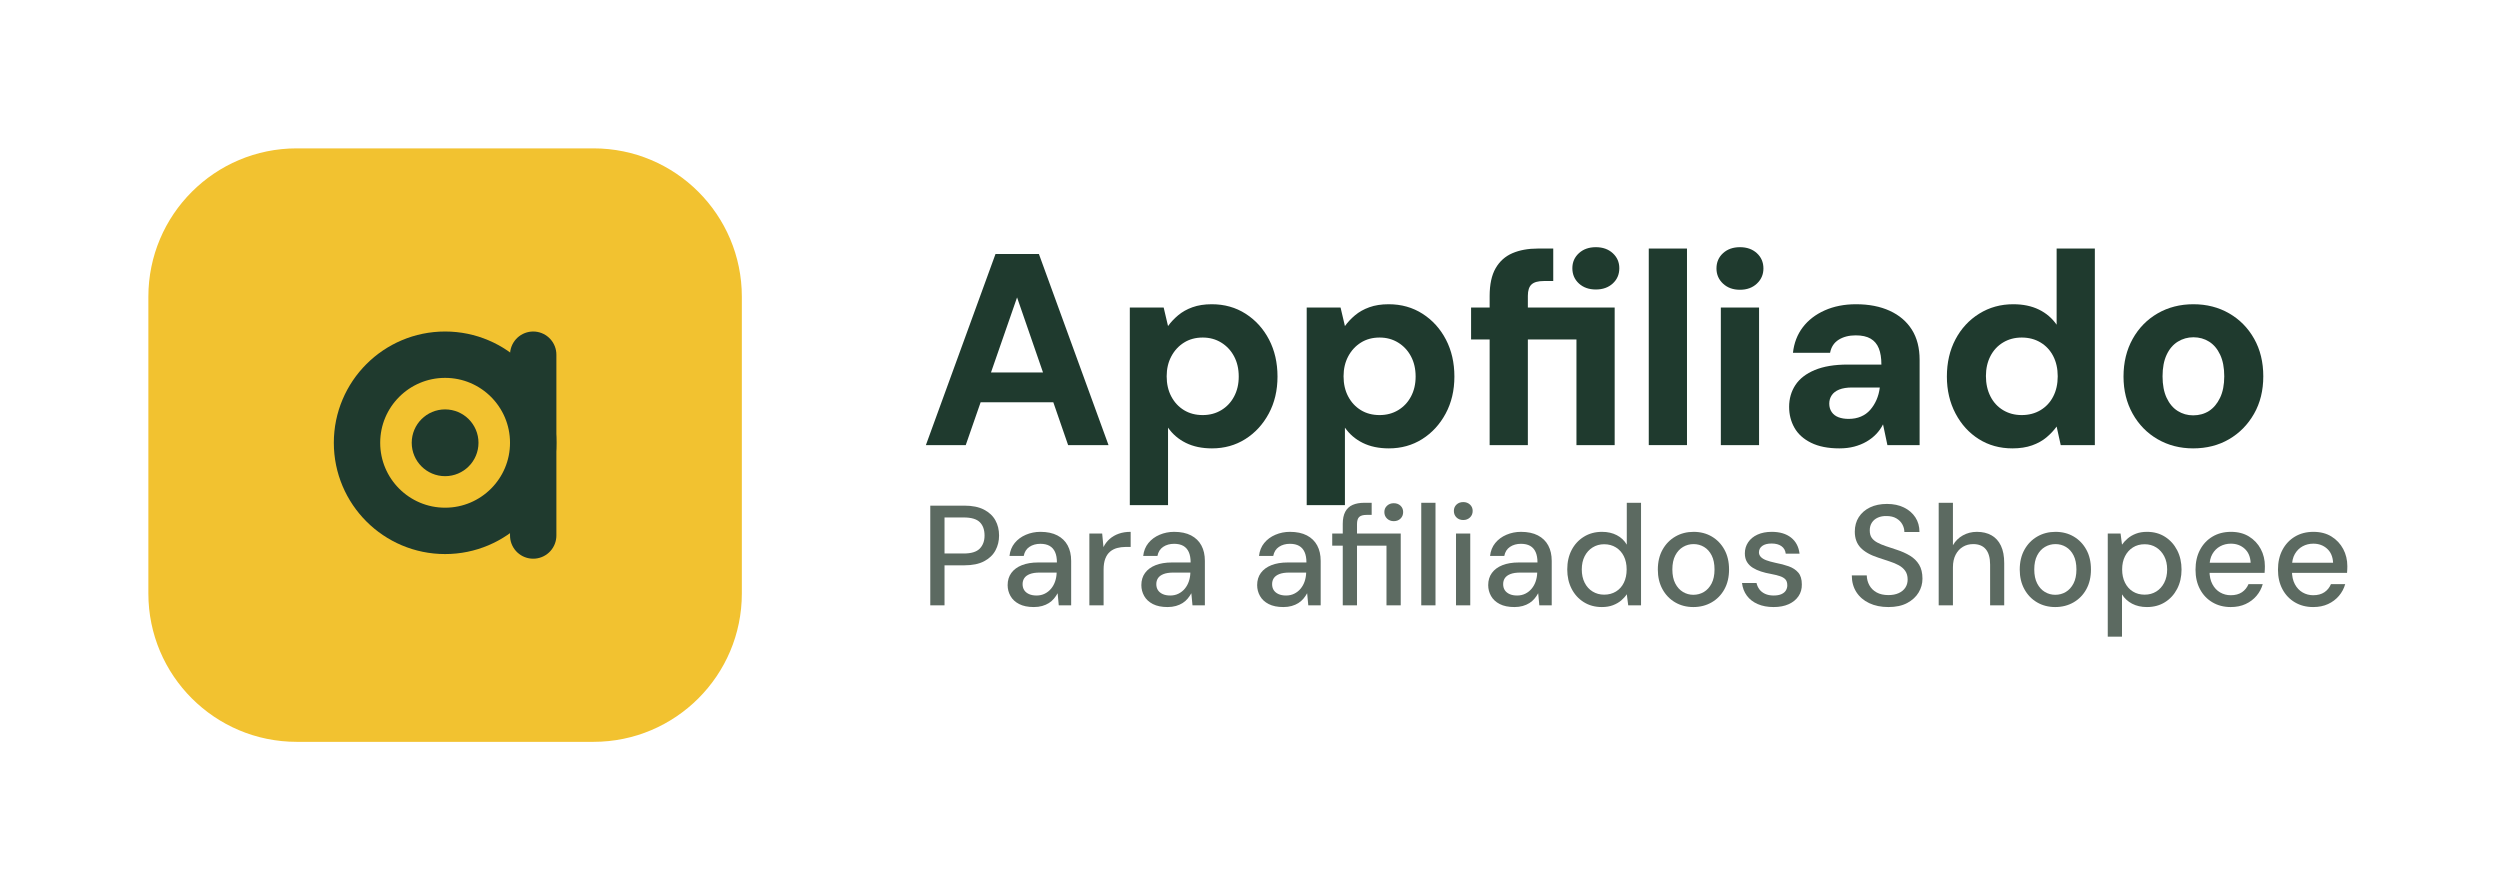
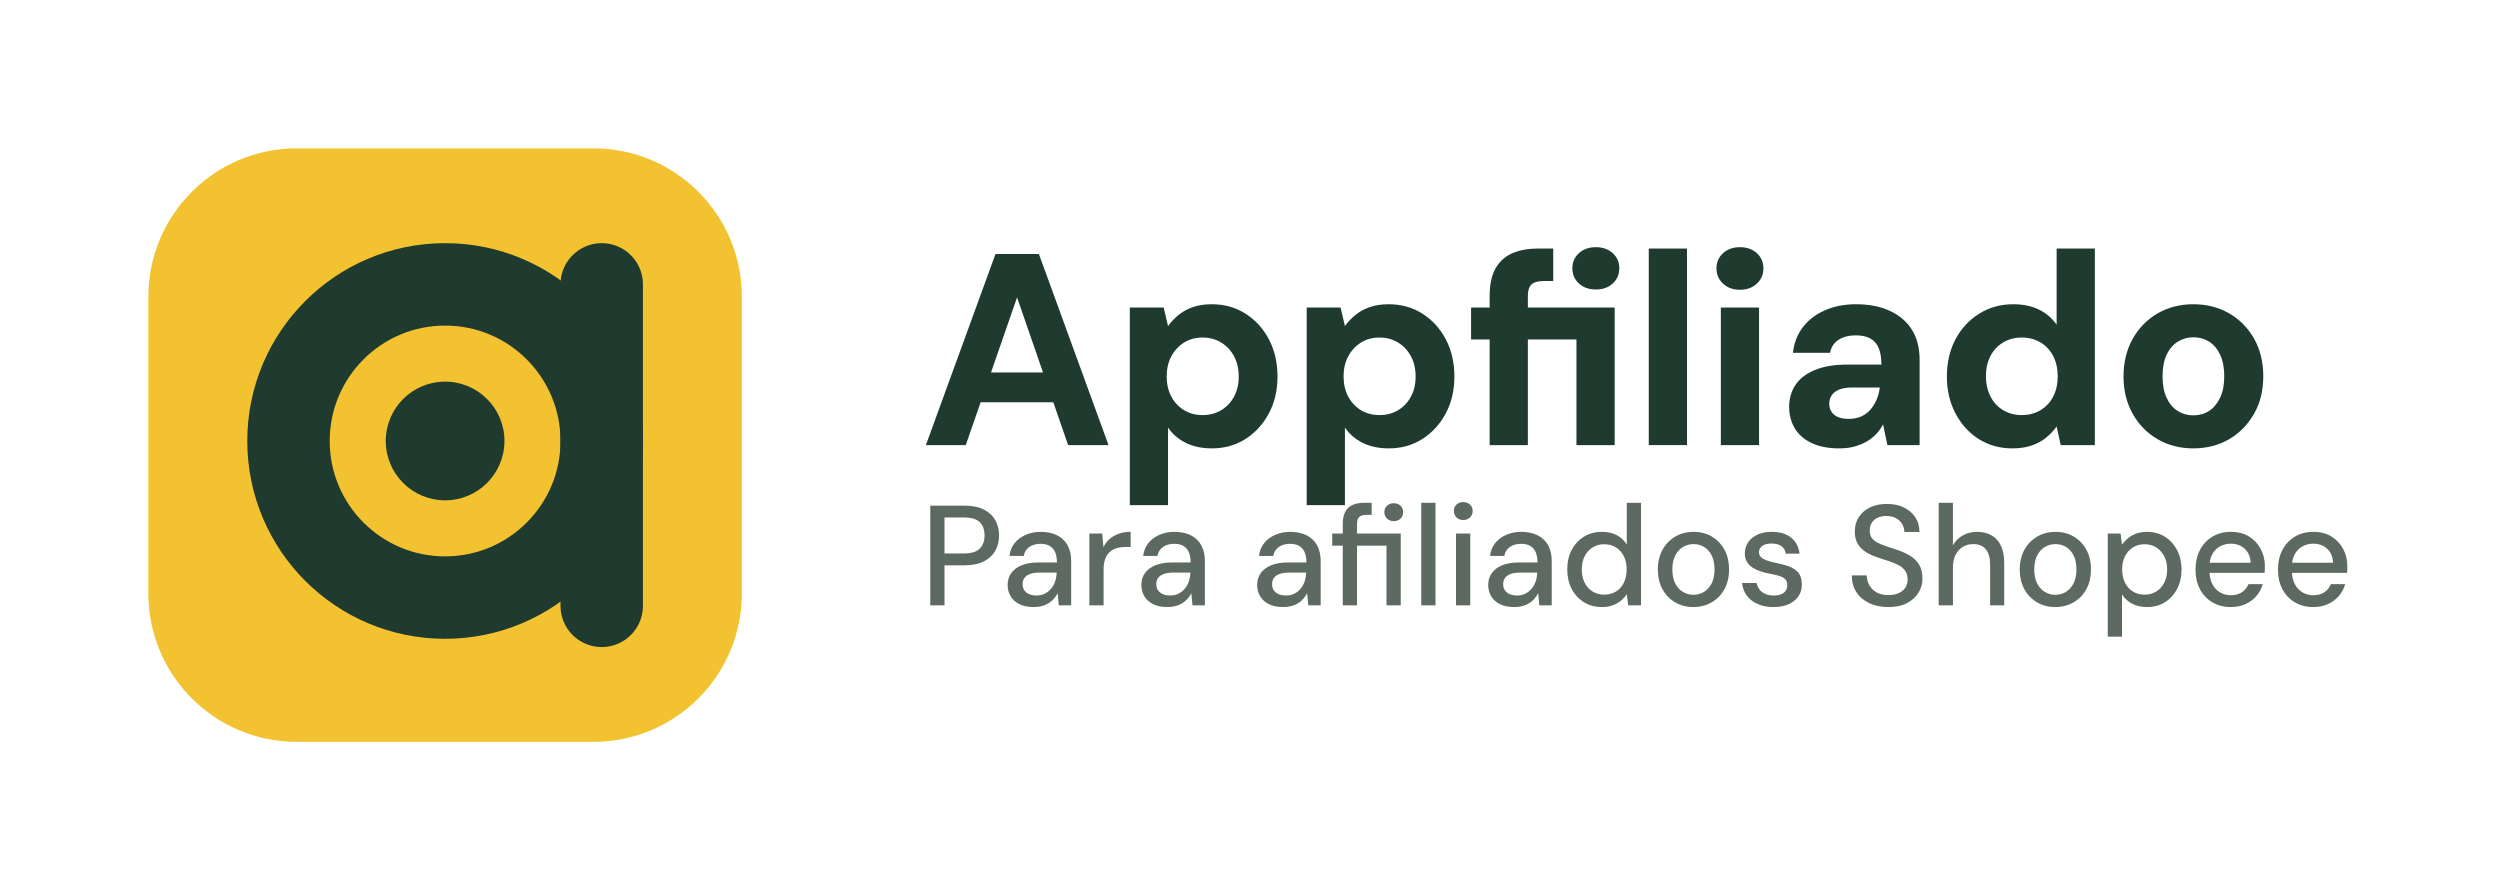
<svg xmlns="http://www.w3.org/2000/svg" viewBox="0 0 674 240" width="674" height="240">
  <defs />
  <rect x="40" y="40" width="160" height="160" rx="40.0" fill="#F2C230" />
-   <g transform="translate(67.500 54.375) scale(2.5)" fill="none" stroke="#1F3A2E" stroke-width="5" stroke-linecap="round">
+   <g transform="translate(26.667 3.333) scale(4.44444)" fill="none" stroke="#1F3A2E" stroke-width="5" stroke-linecap="round">
    <circle cx="21" cy="26" r="9.5" />
    <path d="M30.5 16.5V36" />
    <circle cx="21" cy="26" r="3.6" fill="#1F3A2E" stroke="none" />
  </g>
  <g fill="#1F3A2E">
    <path transform="translate(248.00 120.00) scale(0.0736 -0.0736)" d="M22 0 277 700H436L691 0H543L356 541L168 0ZM134 157 171 266H531L567 157Z" />
    <path transform="translate(299.74 120.00) scale(0.0736 -0.0736)" d="M66 -220V504H190L206 436Q221 457 243.0 475.5Q265 494 295.5 505.0Q326 516 366 516Q436 516 490.5 481.0Q545 446 576.0 386.5Q607 327 607 251Q607 175 575.0 115.5Q543 56 489.0 22.0Q435 -12 367 -12Q312 -12 271.5 8.0Q231 28 206 64V-220ZM333 110Q371 110 401.0 128.0Q431 146 448.0 178.0Q465 210 465 251Q465 293 448.0 325.0Q431 357 401.0 375.5Q371 394 333 394Q294 394 264.5 375.5Q235 357 218.0 325.0Q201 293 201 252Q201 210 218.0 178.0Q235 146 264.5 128.0Q294 110 333 110Z" />
    <path transform="translate(347.43 120.00) scale(0.0736 -0.0736)" d="M66 -220V504H190L206 436Q221 457 243.0 475.5Q265 494 295.5 505.0Q326 516 366 516Q436 516 490.5 481.0Q545 446 576.0 386.5Q607 327 607 251Q607 175 575.0 115.5Q543 56 489.0 22.0Q435 -12 367 -12Q312 -12 271.5 8.0Q231 28 206 64V-220ZM333 110Q371 110 401.0 128.0Q431 146 448.0 178.0Q465 210 465 251Q465 293 448.0 325.0Q431 357 401.0 375.5Q371 394 333 394Q294 394 264.5 375.5Q235 357 218.0 325.0Q201 293 201 252Q201 210 218.0 178.0Q235 146 264.5 128.0Q294 110 333 110Z" />
    <path transform="translate(395.13 120.00) scale(0.0736 -0.0736)" d="M88 0V387H20V504H88V546Q88 610 110.0 648.0Q132 686 171.5 703.0Q211 720 265 720H321V601H286Q255 601 241.5 588.5Q228 576 228 547V504H546V0H406V387H228V0ZM477 570Q439 570 415.0 592.0Q391 614 391 648Q391 681 415.0 703.0Q439 725 477 725Q515 725 539.0 703.0Q563 681 563 648Q563 614 539.0 592.0Q515 570 477 570Z" />
    <path transform="translate(439.65 120.00) scale(0.0736 -0.0736)" d="M66 0V720H206V0Z" />
    <path transform="translate(458.86 120.00) scale(0.0736 -0.0736)" d="M69 0V504H209V0ZM139 569Q101 569 77.0 591.5Q53 614 53 647Q53 681 77.0 703.0Q101 725 139 725Q177 725 201.0 703.0Q225 681 225 647Q225 614 201.0 591.5Q177 569 139 569Z" />
    <path transform="translate(478.52 120.00) scale(0.0736 -0.0736)" d="M236 -12Q174 -12 132.5 8.5Q91 29 71.5 63.5Q52 98 52 140Q52 185 75.0 220.0Q98 255 146.0 275.0Q194 295 266 295H390Q390 331 380.5 354.5Q371 378 350.5 390.0Q330 402 296 402Q259 402 233.5 386.0Q208 370 202 338H66Q72 392 102.0 431.5Q132 471 182.5 493.5Q233 516 297 516Q368 516 420.5 492.0Q473 468 501.5 423.0Q530 378 530 312V0H412L396 76Q386 56 370.5 40.0Q355 24 335.0 12.5Q315 1 290.5 -5.5Q266 -12 236 -12ZM270 96Q295 96 315.0 104.5Q335 113 349.0 129.0Q363 145 372.0 165.5Q381 186 384 210V211H283Q254 211 235.5 203.5Q217 196 208.0 182.5Q199 169 199 152Q199 134 208.0 121.0Q217 108 233.0 102.0Q249 96 270 96Z" />
    <path transform="translate(521.20 120.00) scale(0.0736 -0.0736)" d="M290 -12Q221 -12 167.0 22.0Q113 56 81.5 116.0Q50 176 50 251Q50 328 81.5 387.5Q113 447 168.5 481.5Q224 516 293 516Q347 516 387.0 496.5Q427 477 452 441V720H592V0H467L452 68Q437 47 415.0 28.5Q393 10 362.0 -1.0Q331 -12 290 -12ZM324 110Q363 110 393.0 128.0Q423 146 439.5 178.0Q456 210 456 252Q456 294 439.5 326.0Q423 358 393.0 376.0Q363 394 324 394Q286 394 256.0 376.0Q226 358 209.5 326.0Q193 294 193 253Q193 211 209.5 178.5Q226 146 256.0 128.0Q286 110 324 110Z" />
    <path transform="translate(568.82 120.00) scale(0.0736 -0.0736)" d="M305 -12Q233 -12 175.0 21.5Q117 55 83.5 115.0Q50 175 50 251Q50 329 83.5 389.0Q117 449 175.0 482.5Q233 516 306 516Q379 516 437.0 482.5Q495 449 528.5 389.5Q562 330 562 252Q562 174 528.0 114.5Q494 55 436.5 21.5Q379 -12 305 -12ZM305 109Q338 109 363.0 125.0Q388 141 403.5 173.0Q419 205 419 252Q419 299 404.0 331.0Q389 363 363.5 379.0Q338 395 306 395Q275 395 249.0 379.0Q223 363 208.0 331.0Q193 299 193 252Q193 205 208.0 173.0Q223 141 248.5 125.0Q274 109 305 109Z" />
  </g>
  <g fill="#5C6A61">
    <path transform="translate(248.00 163.20) scale(0.0384 -0.0384)" d="M73 0V700H312Q396 700 450.0 672.0Q504 644 530.0 597.0Q556 550 556 490Q556 433 530.5 385.5Q505 338 451.0 309.5Q397 281 312 281H173V0ZM173 364H308Q387 364 420.5 398.5Q454 433 454 490Q454 551 420.5 584.0Q387 617 308 617H173Z" />
    <path transform="translate(269.70 163.20) scale(0.0384 -0.0384)" d="M235 -12Q173 -12 132.0 9.0Q91 30 71.0 65.5Q51 101 51 142Q51 192 77.0 227.5Q103 263 151.0 282.0Q199 301 266 301H397Q397 345 384.0 374.0Q371 403 345.5 417.5Q320 432 281 432Q236 432 204.0 410.5Q172 389 164 347H64Q70 400 100.5 437.5Q131 475 179.0 495.5Q227 516 281 516Q352 516 400.0 491.0Q448 466 472.5 420.5Q497 375 497 312V0H410L402 85Q391 65 376.0 47.0Q361 29 340.5 16.0Q320 3 293.5 -4.5Q267 -12 235 -12ZM254 69Q286 69 312.0 82.0Q338 95 356.5 117.5Q375 140 384.5 168.5Q394 197 395 227V230H276Q233 230 206.5 219.5Q180 209 168.0 191.0Q156 173 156 149Q156 124 167.5 106.5Q179 89 201.0 79.0Q223 69 254 69Z" />
    <path transform="translate(291.08 163.20) scale(0.0384 -0.0384)" d="M68 0V504H158L167 409Q184 443 211.0 466.5Q238 490 274.5 503.0Q311 516 358 516V410H322Q291 410 263.0 402.5Q235 395 213.5 377.0Q192 359 180.0 328.0Q168 297 168 251V0Z" />
    <path transform="translate(305.75 163.20) scale(0.0384 -0.0384)" d="M235 -12Q173 -12 132.0 9.0Q91 30 71.0 65.5Q51 101 51 142Q51 192 77.0 227.5Q103 263 151.0 282.0Q199 301 266 301H397Q397 345 384.0 374.0Q371 403 345.5 417.5Q320 432 281 432Q236 432 204.0 410.5Q172 389 164 347H64Q70 400 100.5 437.5Q131 475 179.0 495.5Q227 516 281 516Q352 516 400.0 491.0Q448 466 472.5 420.5Q497 375 497 312V0H410L402 85Q391 65 376.0 47.0Q361 29 340.5 16.0Q320 3 293.5 -4.5Q267 -12 235 -12ZM254 69Q286 69 312.0 82.0Q338 95 356.5 117.5Q375 140 384.5 168.5Q394 197 395 227V230H276Q233 230 206.5 219.5Q180 209 168.0 191.0Q156 173 156 149Q156 124 167.5 106.5Q179 89 201.0 79.0Q223 69 254 69Z" />
    <path transform="translate(336.97 163.20) scale(0.0384 -0.0384)" d="M235 -12Q173 -12 132.0 9.0Q91 30 71.0 65.5Q51 101 51 142Q51 192 77.0 227.5Q103 263 151.0 282.0Q199 301 266 301H397Q397 345 384.0 374.0Q371 403 345.5 417.5Q320 432 281 432Q236 432 204.0 410.5Q172 389 164 347H64Q70 400 100.5 437.5Q131 475 179.0 495.5Q227 516 281 516Q352 516 400.0 491.0Q448 466 472.5 420.5Q497 375 497 312V0H410L402 85Q391 65 376.0 47.0Q361 29 340.5 16.0Q320 3 293.5 -4.5Q267 -12 235 -12ZM254 69Q286 69 312.0 82.0Q338 95 356.5 117.5Q375 140 384.5 168.5Q394 197 395 227V230H276Q233 230 206.5 219.5Q180 209 168.0 191.0Q156 173 156 149Q156 124 167.5 106.5Q179 89 201.0 79.0Q223 69 254 69Z" />
    <path transform="translate(358.36 163.20) scale(0.0384 -0.0384)" d="M95 0V419H21V504H95V572Q95 624 112.5 657.0Q130 690 164.0 705.0Q198 720 246 720H298V635H262Q226 635 210.5 620.5Q195 606 195 570V504H502V0H402V419H195V0ZM453 591Q425 591 406.0 609.0Q387 627 387 655Q387 682 406.0 699.5Q425 717 453 717Q482 717 500.5 699.5Q519 682 519 655Q519 627 500.5 609.0Q482 591 453 591Z" />
    <path transform="translate(380.56 163.20) scale(0.0384 -0.0384)" d="M68 0V720H168V0Z" />
    <path transform="translate(389.66 163.20) scale(0.0384 -0.0384)" d="M75 0V504H175V0ZM126 599Q97 599 78.5 617.0Q60 635 60 663Q60 690 78.5 707.5Q97 725 126 725Q154 725 173.0 707.5Q192 690 192 663Q192 635 173.0 617.0Q154 599 126 599Z" />
    <path transform="translate(399.26 163.20) scale(0.0384 -0.0384)" d="M235 -12Q173 -12 132.0 9.0Q91 30 71.0 65.5Q51 101 51 142Q51 192 77.0 227.5Q103 263 151.0 282.0Q199 301 266 301H397Q397 345 384.0 374.0Q371 403 345.5 417.5Q320 432 281 432Q236 432 204.0 410.5Q172 389 164 347H64Q70 400 100.5 437.5Q131 475 179.0 495.5Q227 516 281 516Q352 516 400.0 491.0Q448 466 472.5 420.5Q497 375 497 312V0H410L402 85Q391 65 376.0 47.0Q361 29 340.5 16.0Q320 3 293.5 -4.5Q267 -12 235 -12ZM254 69Q286 69 312.0 82.0Q338 95 356.5 117.5Q375 140 384.5 168.5Q394 197 395 227V230H276Q233 230 206.5 219.5Q180 209 168.0 191.0Q156 173 156 149Q156 124 167.5 106.5Q179 89 201.0 79.0Q223 69 254 69Z" />
    <path transform="translate(420.65 163.20) scale(0.0384 -0.0384)" d="M292 -12Q220 -12 165.0 22.5Q110 57 79.5 116.5Q49 176 49 252Q49 329 79.5 388.0Q110 447 165.5 481.5Q221 516 293 516Q352 516 397.0 492.5Q442 469 467 426V720H567V0H477L467 78Q452 55 428.0 34.5Q404 14 370.0 1.0Q336 -12 292 -12ZM308 75Q355 75 391.0 97.0Q427 119 446.5 159.0Q466 199 466 252Q466 305 446.5 344.5Q427 384 391.0 406.5Q355 429 308 429Q263 429 227.0 406.5Q191 384 171.0 344.5Q151 305 151 252Q151 199 171.0 159.0Q191 119 227.0 97.0Q263 75 308 75Z" />
    <path transform="translate(445.07 163.20) scale(0.0384 -0.0384)" d="M298 -12Q227 -12 170.5 21.0Q114 54 81.5 113.5Q49 173 49 251Q49 331 82.0 390.5Q115 450 172.0 483.0Q229 516 300 516Q372 516 428.0 483.0Q484 450 516.5 391.0Q549 332 549 252Q549 172 516.5 113.0Q484 54 427.0 21.0Q370 -12 298 -12ZM298 74Q339 74 372.5 94.0Q406 114 426.5 153.5Q447 193 447 252Q447 311 427.0 350.5Q407 390 373.5 410.0Q340 430 300 430Q260 430 226.0 410.0Q192 390 171.5 350.5Q151 311 151 252Q151 193 171.5 153.5Q192 114 225.5 94.0Q259 74 298 74Z" />
    <path transform="translate(468.07 163.20) scale(0.0384 -0.0384)" d="M263 -12Q199 -12 151.0 9.0Q103 30 75.0 68.0Q47 106 41 157H143Q148 133 162.5 113.0Q177 93 202.5 81.0Q228 69 263 69Q296 69 317.5 78.5Q339 88 349.0 104.5Q359 121 359 140Q359 168 345.5 182.5Q332 197 305.5 205.5Q279 214 242 221Q207 227 174.5 237.5Q142 248 116.5 264.0Q91 280 76.0 304.5Q61 329 61 365Q61 408 84.0 442.5Q107 477 149.5 496.5Q192 516 250 516Q334 516 385.0 476.0Q436 436 445 363H348Q344 397 318.0 415.5Q292 434 249 434Q206 434 183.0 417.0Q160 400 160 372Q160 354 173.0 340.0Q186 326 211.5 316.5Q237 307 274 299Q327 289 369.0 274.0Q411 259 436.0 230.0Q461 201 461 147Q462 100 437.5 64.0Q413 28 368.5 8.0Q324 -12 263 -12Z" />
    <path transform="translate(497.52 163.20) scale(0.0384 -0.0384)" d="M302 -12Q225 -12 167.0 15.5Q109 43 77.0 93.0Q45 143 45 210H150Q151 172 168.5 140.5Q186 109 219.5 90.5Q253 72 302 72Q344 72 374.5 86.0Q405 100 421.0 124.5Q437 149 437 181Q437 218 420.0 242.0Q403 266 374.5 281.5Q346 297 308.5 309.0Q271 321 230 335Q147 362 106.5 405.0Q66 448 66 517Q66 576 94.0 619.5Q122 663 172.5 687.5Q223 712 292 712Q360 712 411.0 687.0Q462 662 491.0 618.0Q520 574 520 515H414Q414 542 400.0 568.0Q386 594 358.0 610.5Q330 627 289 627Q255 628 228.0 616.0Q201 604 186.0 581.0Q171 558 171 526Q171 494 184.5 474.5Q198 455 224.0 441.0Q250 427 284.5 415.5Q319 404 361 390Q413 373 453.5 348.5Q494 324 517.5 285.5Q541 247 541 187Q541 135 514.0 90.0Q487 45 434.0 16.5Q381 -12 302 -12Z" />
    <path transform="translate(520.06 163.20) scale(0.0384 -0.0384)" d="M68 0V720H168V422Q193 466 237.5 491.0Q282 516 336 516Q396 516 439.0 491.5Q482 467 505.0 418.5Q528 370 528 297V0H429V286Q429 357 399.0 393.5Q369 430 310 430Q270 430 238.0 411.0Q206 392 187.0 355.5Q168 319 168 267V0Z" />
    <path transform="translate(542.64 163.20) scale(0.0384 -0.0384)" d="M298 -12Q227 -12 170.5 21.0Q114 54 81.5 113.5Q49 173 49 251Q49 331 82.0 390.5Q115 450 172.0 483.0Q229 516 300 516Q372 516 428.0 483.0Q484 450 516.5 391.0Q549 332 549 252Q549 172 516.5 113.0Q484 54 427.0 21.0Q370 -12 298 -12ZM298 74Q339 74 372.5 94.0Q406 114 426.5 153.5Q447 193 447 252Q447 311 427.0 350.5Q407 390 373.5 410.0Q340 430 300 430Q260 430 226.0 410.0Q192 390 171.5 350.5Q151 311 151 252Q151 193 171.5 153.5Q192 114 225.5 94.0Q259 74 298 74Z" />
    <path transform="translate(565.64 163.20) scale(0.0384 -0.0384)" d="M68 -220V504H158L168 426Q184 449 208.0 469.5Q232 490 265.5 503.0Q299 516 344 516Q416 516 470.5 481.0Q525 446 555.5 386.5Q586 327 586 251Q586 175 555.0 115.5Q524 56 469.5 22.0Q415 -12 343 -12Q284 -12 239.0 11.5Q194 35 168 77V-220ZM327 75Q373 75 408.5 97.0Q444 119 464.5 159.0Q485 199 485 252Q485 305 464.5 344.5Q444 384 408.5 406.5Q373 429 327 429Q280 429 244.5 406.5Q209 384 189.0 344.5Q169 305 169 252Q169 199 189.0 159.0Q209 119 244.5 97.0Q280 75 327 75Z" />
    <path transform="translate(590.03 163.20) scale(0.0384 -0.0384)" d="M296 -12Q224 -12 168.0 21.0Q112 54 80.5 113.0Q49 172 49 250Q49 330 80.5 389.5Q112 449 168.0 482.5Q224 516 298 516Q372 516 425.0 483.0Q478 450 507.0 395.5Q536 341 536 275Q536 265 535.5 253.5Q535 242 534 228H122V299H436Q433 362 394.0 397.5Q355 433 297 433Q256 433 222.0 414.5Q188 396 167.5 360.5Q147 325 147 271V243Q147 187 167.5 148.5Q188 110 222.0 90.5Q256 71 296 71Q344 71 375.0 92.0Q406 113 421 149H521Q508 103 477.0 66.5Q446 30 400.5 9.0Q355 -12 296 -12Z" />
    <path transform="translate(612.26 163.20) scale(0.0384 -0.0384)" d="M296 -12Q224 -12 168.0 21.0Q112 54 80.5 113.0Q49 172 49 250Q49 330 80.5 389.5Q112 449 168.0 482.5Q224 516 298 516Q372 516 425.0 483.0Q478 450 507.0 395.5Q536 341 536 275Q536 265 535.5 253.5Q535 242 534 228H122V299H436Q433 362 394.0 397.5Q355 433 297 433Q256 433 222.0 414.5Q188 396 167.5 360.5Q147 325 147 271V243Q147 187 167.5 148.5Q188 110 222.0 90.5Q256 71 296 71Q344 71 375.0 92.0Q406 113 421 149H521Q508 103 477.0 66.5Q446 30 400.5 9.0Q355 -12 296 -12Z" />
  </g>
</svg>
